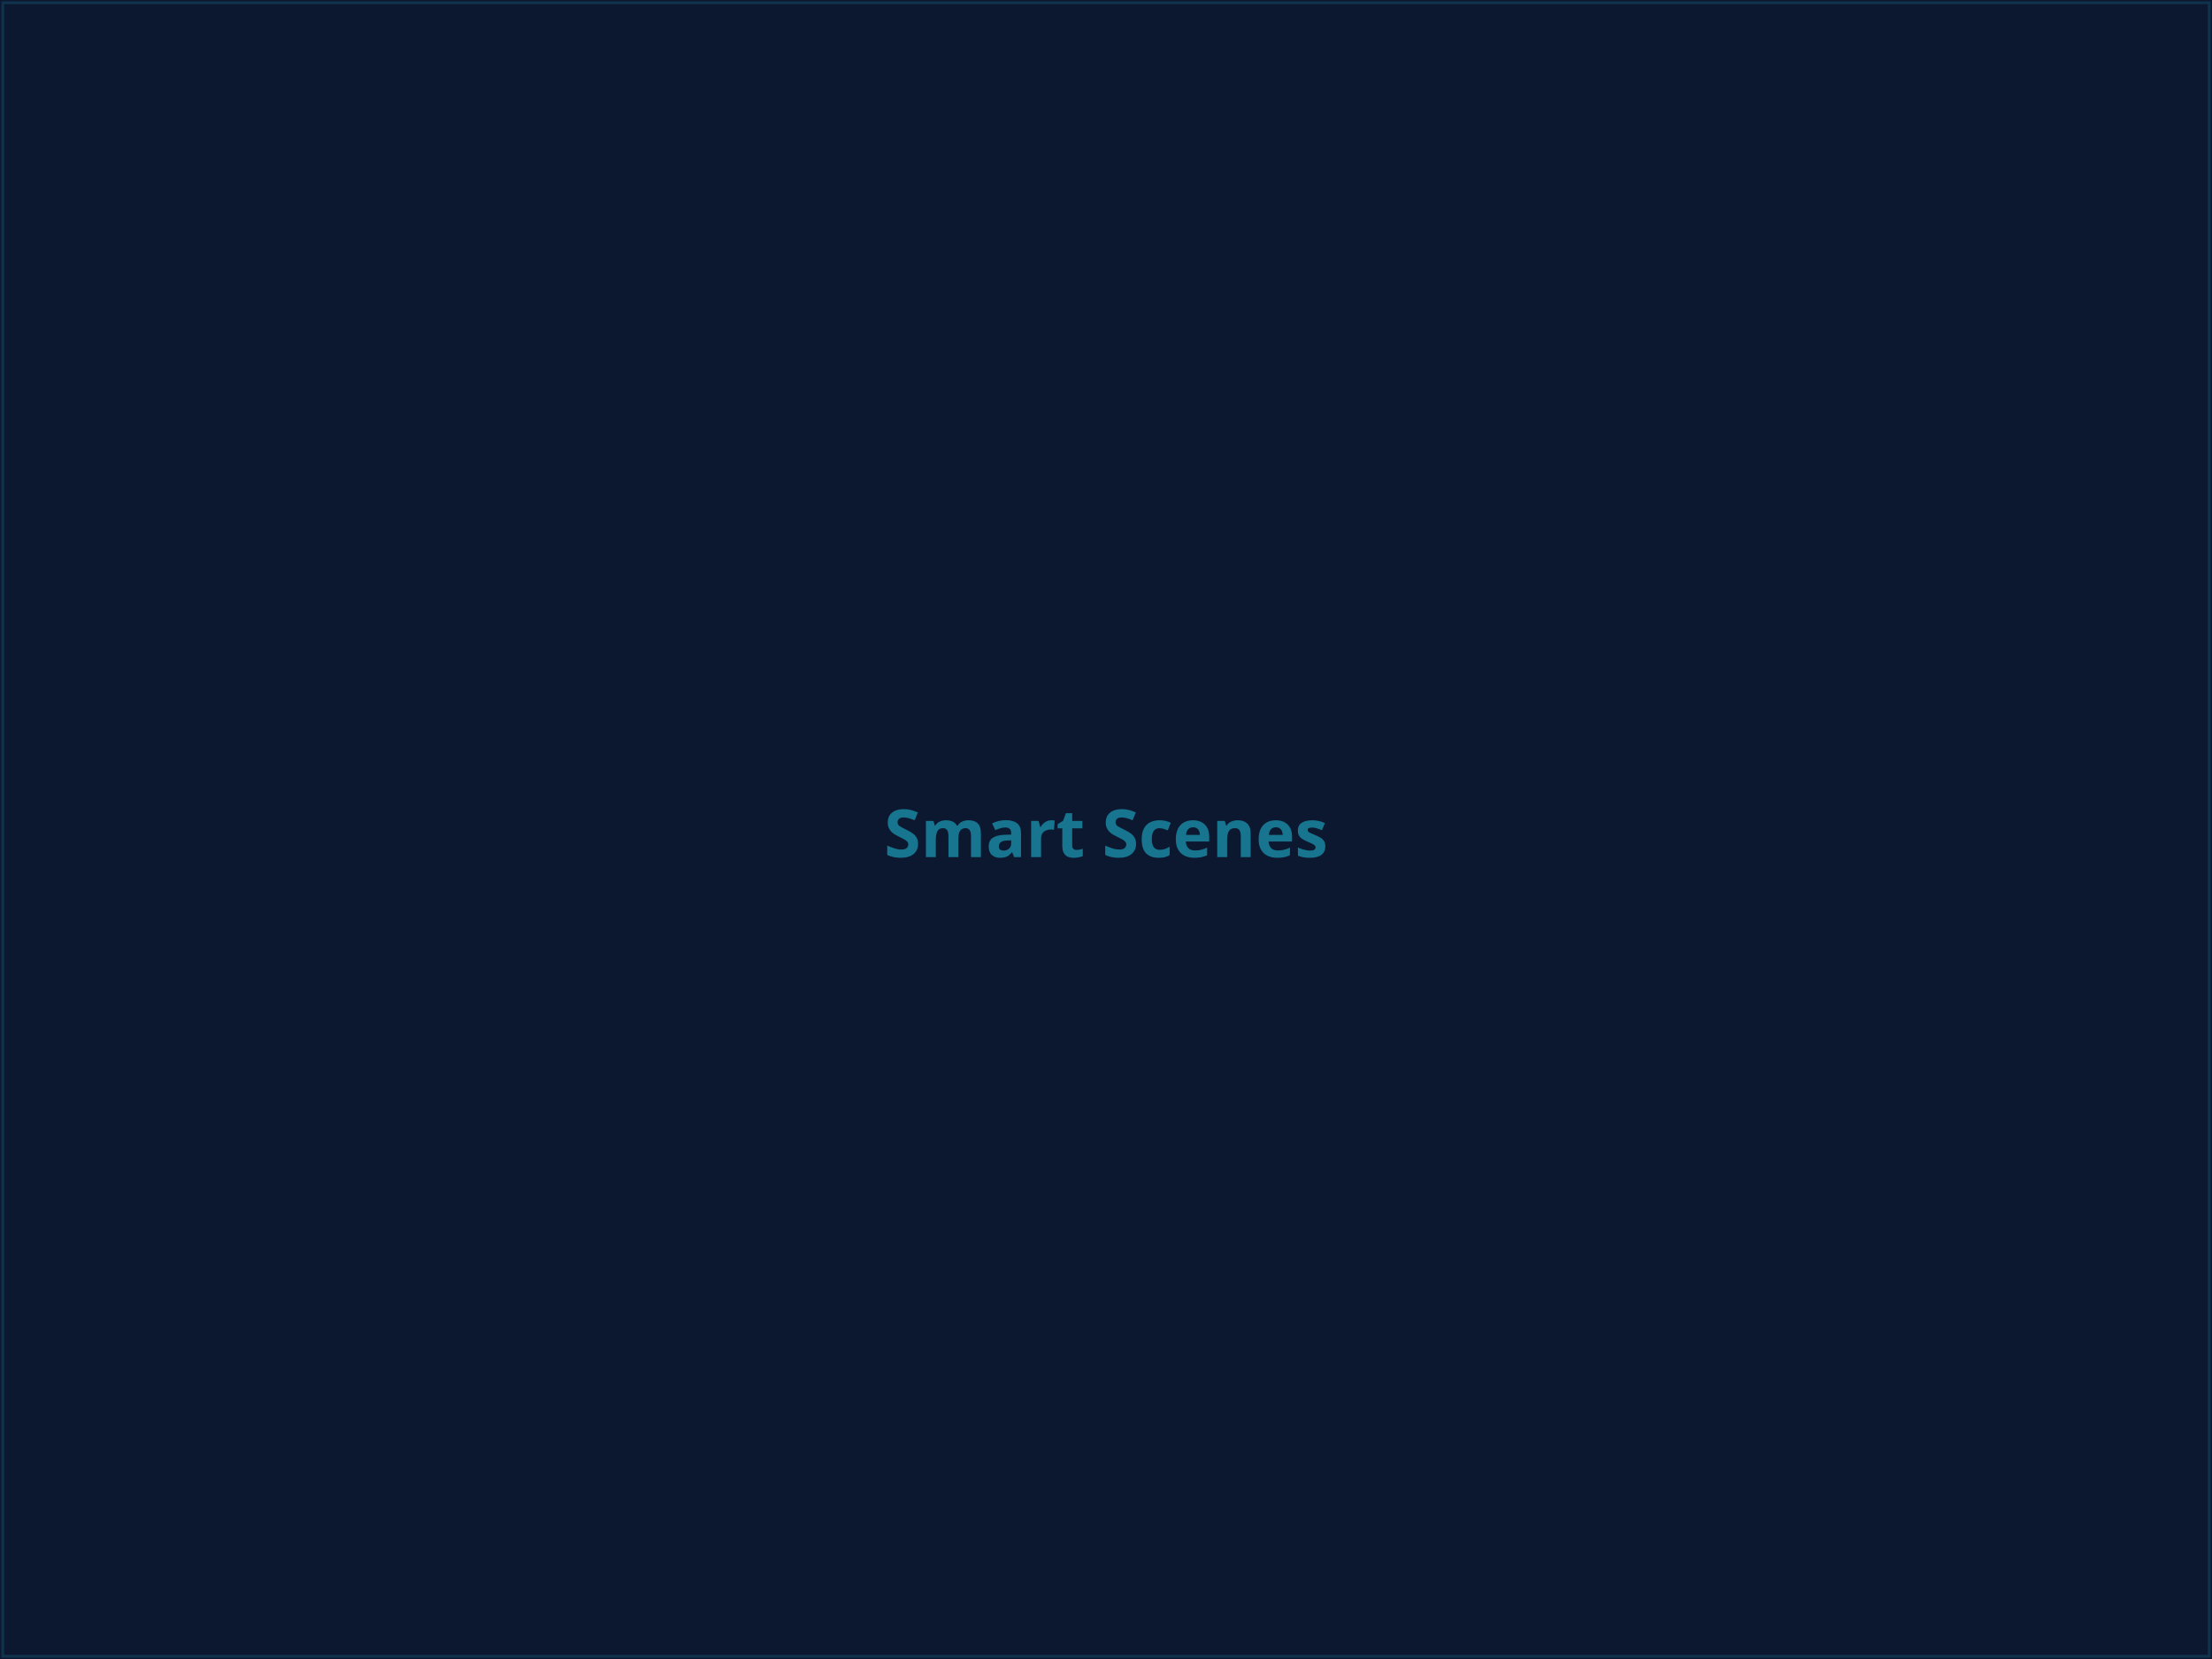
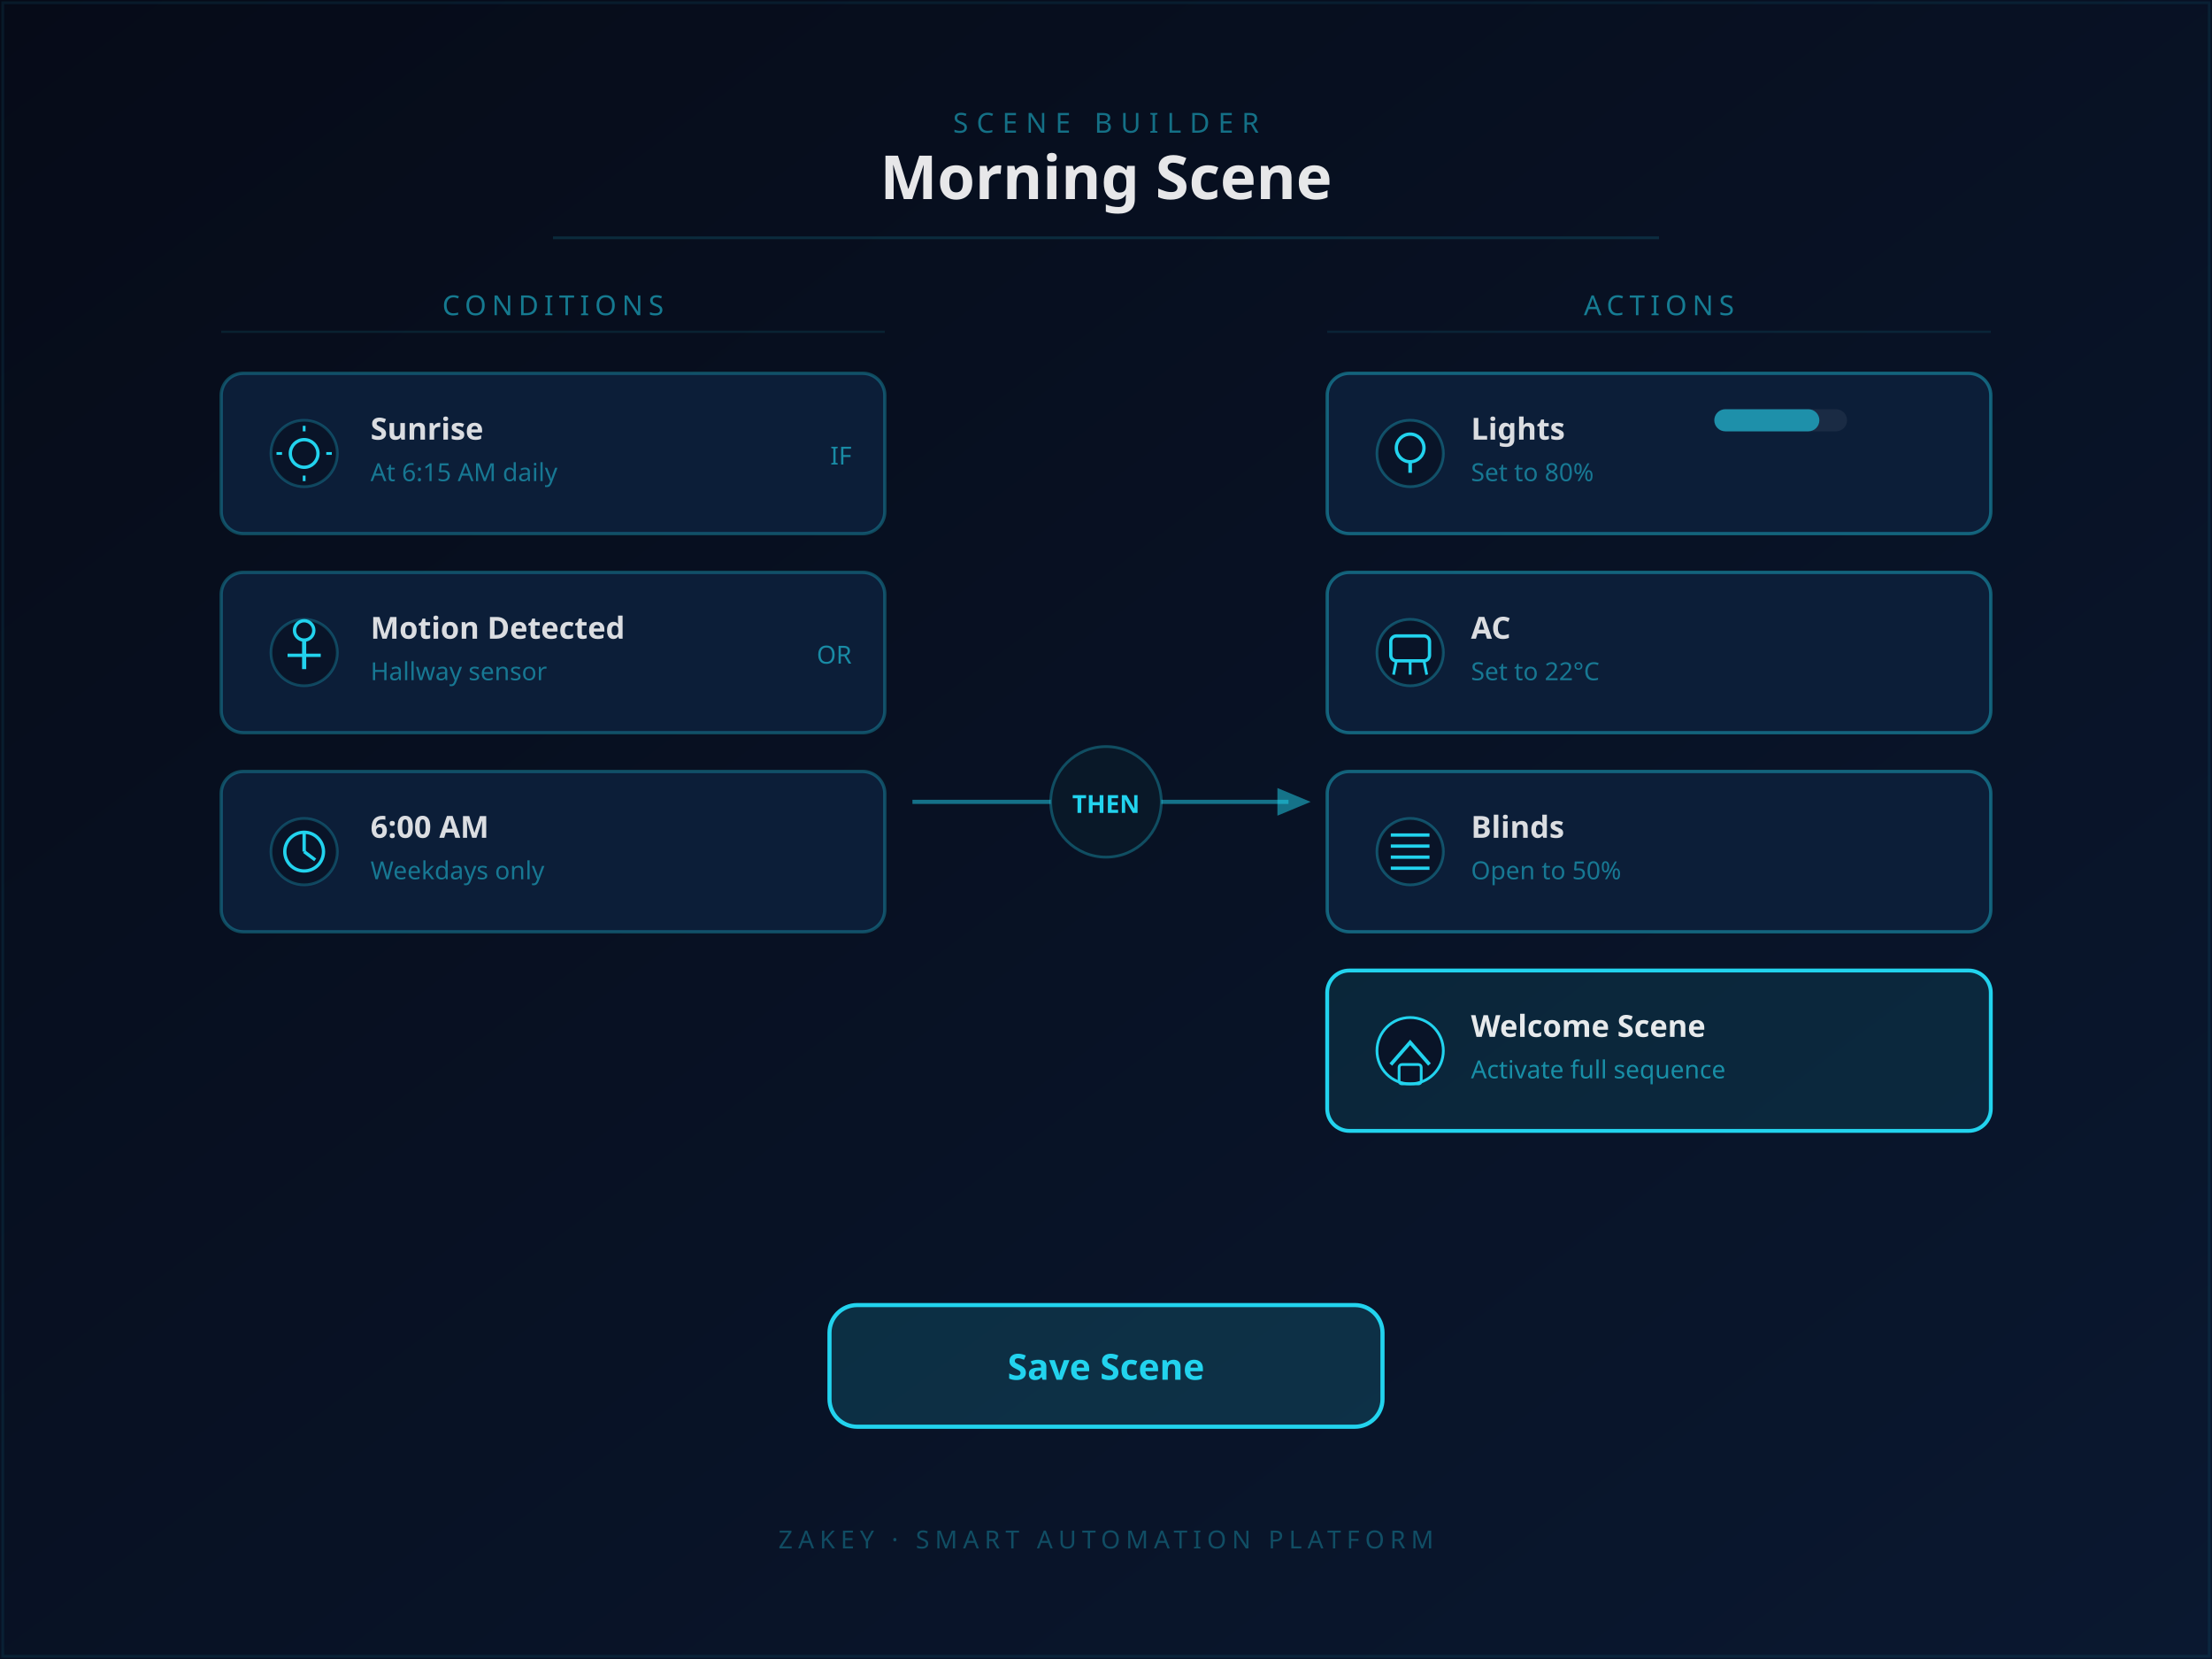
- <svg xmlns="http://www.w3.org/2000/svg" viewBox="0 0 800 600" role="img" aria-label="Smart Scenes">
-   <rect width="800" height="600" fill="#0c1830" />
-   <rect x="1" y="1" width="798" height="598" fill="none" stroke="rgba(34,211,238,0.15)" stroke-width="1" />
-   <text x="400" y="310" text-anchor="middle" font-family="system-ui,sans-serif" font-size="24" font-weight="600" fill="rgba(34,211,238,0.5)">Smart Scenes</text>
+ <svg xmlns="http://www.w3.org/2000/svg" viewBox="0 0 800 600" role="img" aria-label="Zakey Scene Builder">
+   <defs>
+     <linearGradient id="sb-bg" x1="0%" y1="0%" x2="100%" y2="100%">
+       <stop offset="0%" stop-color="#060b18" />
+       <stop offset="100%" stop-color="#0a1830" />
+     </linearGradient>
+   </defs>
+   <rect width="800" height="600" fill="url(#sb-bg)" />
+   <rect x="1" y="1" width="798" height="598" fill="none" stroke="rgba(34,211,238,0.08)" stroke-width="1" />
+   <text x="400" y="48" text-anchor="middle" font-family="system-ui, sans-serif" font-size="10" fill="rgba(34,211,238,0.5)" letter-spacing="3">SCENE BUILDER</text>
+   <text x="400" y="72" text-anchor="middle" font-family="system-ui, sans-serif" font-size="22" font-weight="700" fill="rgba(255,255,255,0.9)">Morning Scene</text>
+   <line x1="200" y1="86" x2="600" y2="86" stroke="rgba(34,211,238,0.15)" stroke-width="1" />
+   <text x="200" y="114" text-anchor="middle" font-family="system-ui, sans-serif" font-size="10" fill="rgba(34,211,238,0.55)" letter-spacing="2">CONDITIONS</text>
+   <text x="600" y="114" text-anchor="middle" font-family="system-ui, sans-serif" font-size="10" fill="rgba(34,211,238,0.55)" letter-spacing="2">ACTIONS</text>
+   <line x1="80" y1="120" x2="320" y2="120" stroke="rgba(34,211,238,0.1)" stroke-width="0.8" />
+   <line x1="480" y1="120" x2="720" y2="120" stroke="rgba(34,211,238,0.1)" stroke-width="0.8" />
+   <rect x="80" y="135" width="240" height="58" rx="8" fill="#0c1e38" stroke="rgba(34,211,238,0.3)" stroke-width="1.2" />
+   <circle cx="110" cy="164" r="12" fill="#091428" stroke="rgba(34,211,238,0.25)" stroke-width="1" />
+   <circle cx="110" cy="164" r="5" fill="none" stroke="#22d3ee" stroke-width="1.2" />
+   <line x1="110" y1="156" x2="110" y2="154" stroke="#22d3ee" stroke-width="1" />
+   <line x1="110" y1="174" x2="110" y2="172" stroke="#22d3ee" stroke-width="1" />
+   <line x1="102" y1="164" x2="100" y2="164" stroke="#22d3ee" stroke-width="1" />
+   <line x1="120" y1="164" x2="118" y2="164" stroke="#22d3ee" stroke-width="1" />
+   <text x="134" y="159" font-family="system-ui, sans-serif" font-size="11" font-weight="600" fill="rgba(255,255,255,0.85)">Sunrise</text>
+   <text x="134" y="174" font-family="system-ui, sans-serif" font-size="9" fill="rgba(34,211,238,0.5)">At 6:15 AM daily</text>
+   <text x="308" y="168" text-anchor="end" font-family="system-ui, sans-serif" font-size="9" fill="rgba(34,211,238,0.6)">IF</text>
+   <rect x="80" y="207" width="240" height="58" rx="8" fill="#0c1e38" stroke="rgba(34,211,238,0.3)" stroke-width="1.2" />
+   <circle cx="110" cy="236" r="12" fill="#091428" stroke="rgba(34,211,238,0.25)" stroke-width="1" />
+   <circle cx="110" cy="228" r="3.5" fill="none" stroke="#22d3ee" stroke-width="1.2" />
+   <line x1="110" y1="232" x2="110" y2="242" stroke="#22d3ee" stroke-width="1.5" />
+   <line x1="104" y1="237" x2="116" y2="237" stroke="#22d3ee" stroke-width="1.2" />
+   <text x="134" y="231" font-family="system-ui, sans-serif" font-size="11" font-weight="600" fill="rgba(255,255,255,0.85)">Motion Detected</text>
+   <text x="134" y="246" font-family="system-ui, sans-serif" font-size="9" fill="rgba(34,211,238,0.5)">Hallway sensor</text>
+   <text x="308" y="240" text-anchor="end" font-family="system-ui, sans-serif" font-size="9" fill="rgba(34,211,238,0.6)">OR</text>
+   <rect x="80" y="279" width="240" height="58" rx="8" fill="#0c1e38" stroke="rgba(34,211,238,0.3)" stroke-width="1.2" />
+   <circle cx="110" cy="308" r="12" fill="#091428" stroke="rgba(34,211,238,0.25)" stroke-width="1" />
+   <circle cx="110" cy="308" r="7" fill="none" stroke="#22d3ee" stroke-width="1.2" />
+   <line x1="110" y1="301" x2="110" y2="308" stroke="#22d3ee" stroke-width="1.2" />
+   <line x1="110" y1="308" x2="114" y2="311" stroke="#22d3ee" stroke-width="1.2" />
+   <text x="134" y="303" font-family="system-ui, sans-serif" font-size="11" font-weight="600" fill="rgba(255,255,255,0.85)">6:00 AM</text>
+   <text x="134" y="318" font-family="system-ui, sans-serif" font-size="9" fill="rgba(34,211,238,0.5)">Weekdays only</text>
+   <line x1="330" y1="290" x2="466" y2="290" stroke="#22d3ee" stroke-width="1.5" stroke-opacity="0.5" />
+   <polygon points="462,285 474,290 462,295" fill="#22d3ee" opacity="0.5" />
+   <circle cx="400" cy="290" r="20" fill="#091828" stroke="rgba(34,211,238,0.3)" stroke-width="1" />
+   <text x="400" y="294" text-anchor="middle" font-family="system-ui, sans-serif" font-size="9" font-weight="700" fill="#22d3ee">THEN</text>
+   <rect x="480" y="135" width="240" height="58" rx="8" fill="#0c1e38" stroke="rgba(34,211,238,0.4)" stroke-width="1.2" />
+   <circle cx="510" cy="164" r="12" fill="#091428" stroke="rgba(34,211,238,0.3)" stroke-width="1" />
+   <circle cx="510" cy="162" r="5" fill="none" stroke="#22d3ee" stroke-width="1.2" />
+   <line x1="510" y1="167" x2="510" y2="171" stroke="#22d3ee" stroke-width="1.3" />
+   <text x="532" y="159" font-family="system-ui, sans-serif" font-size="11" font-weight="600" fill="rgba(255,255,255,0.85)">Lights</text>
+   <text x="532" y="174" font-family="system-ui, sans-serif" font-size="9" fill="rgba(34,211,238,0.5)">Set to 80%</text>
+   <rect x="620" y="148" width="48" height="8" rx="4" fill="rgba(255,255,255,0.06)" />
+   <rect x="620" y="148" width="38" height="8" rx="4" fill="#22d3ee" opacity="0.6" />
+   <rect x="480" y="207" width="240" height="58" rx="8" fill="#0c1e38" stroke="rgba(34,211,238,0.4)" stroke-width="1.2" />
+   <circle cx="510" cy="236" r="12" fill="#091428" stroke="rgba(34,211,238,0.3)" stroke-width="1" />
+   <rect x="503" y="230" width="14" height="9" rx="2" fill="none" stroke="#22d3ee" stroke-width="1.2" />
+   <line x1="505" y1="239" x2="504" y2="244" stroke="#22d3ee" stroke-width="1" />
+   <line x1="510" y1="239" x2="510" y2="244" stroke="#22d3ee" stroke-width="1" />
+   <line x1="515" y1="239" x2="516" y2="244" stroke="#22d3ee" stroke-width="1" />
+   <text x="532" y="231" font-family="system-ui, sans-serif" font-size="11" font-weight="600" fill="rgba(255,255,255,0.85)">AC</text>
+   <text x="532" y="246" font-family="system-ui, sans-serif" font-size="9" fill="rgba(34,211,238,0.5)">Set to 22°C</text>
+   <rect x="480" y="279" width="240" height="58" rx="8" fill="#0c1e38" stroke="rgba(34,211,238,0.4)" stroke-width="1.2" />
+   <circle cx="510" cy="308" r="12" fill="#091428" stroke="rgba(34,211,238,0.3)" stroke-width="1" />
+   <line x1="503" y1="302" x2="517" y2="302" stroke="#22d3ee" stroke-width="1.2" />
+   <line x1="503" y1="306" x2="517" y2="306" stroke="#22d3ee" stroke-width="1.2" />
+   <line x1="503" y1="310" x2="517" y2="310" stroke="#22d3ee" stroke-width="1.2" />
+   <line x1="503" y1="314" x2="517" y2="314" stroke="#22d3ee" stroke-width="1.2" />
+   <text x="532" y="303" font-family="system-ui, sans-serif" font-size="11" font-weight="600" fill="rgba(255,255,255,0.85)">Blinds</text>
+   <text x="532" y="318" font-family="system-ui, sans-serif" font-size="9" fill="rgba(34,211,238,0.5)">Open to 50%</text>
+   <rect x="480" y="351" width="240" height="58" rx="8" fill="#22d3ee" fill-opacity="0.1" stroke="#22d3ee" stroke-width="1.4" />
+   <circle cx="510" cy="380" r="12" fill="#091428" stroke="#22d3ee" stroke-width="1" />
+   <polyline points="503,385 510,377 517,385" fill="none" stroke="#22d3ee" stroke-width="1.3" />
+   <rect x="506" y="385" width="8" height="7" rx="1" fill="none" stroke="#22d3ee" stroke-width="1" />
+   <text x="532" y="375" font-family="system-ui, sans-serif" font-size="11" font-weight="600" fill="rgba(255,255,255,0.9)">Welcome Scene</text>
+   <text x="532" y="390" font-family="system-ui, sans-serif" font-size="9" fill="rgba(34,211,238,0.6)">Activate full sequence</text>
+   <rect x="300" y="472" width="200" height="44" rx="10" fill="#22d3ee" fill-opacity="0.15" stroke="#22d3ee" stroke-width="1.5" />
+   <text x="400" y="499" text-anchor="middle" font-family="system-ui, sans-serif" font-size="13" font-weight="600" fill="#22d3ee">Save Scene</text>
+   <text x="400" y="560" text-anchor="middle" font-family="system-ui, sans-serif" font-size="9" fill="rgba(34,211,238,0.3)" letter-spacing="2">ZAKEY · SMART AUTOMATION PLATFORM</text>
</svg>
